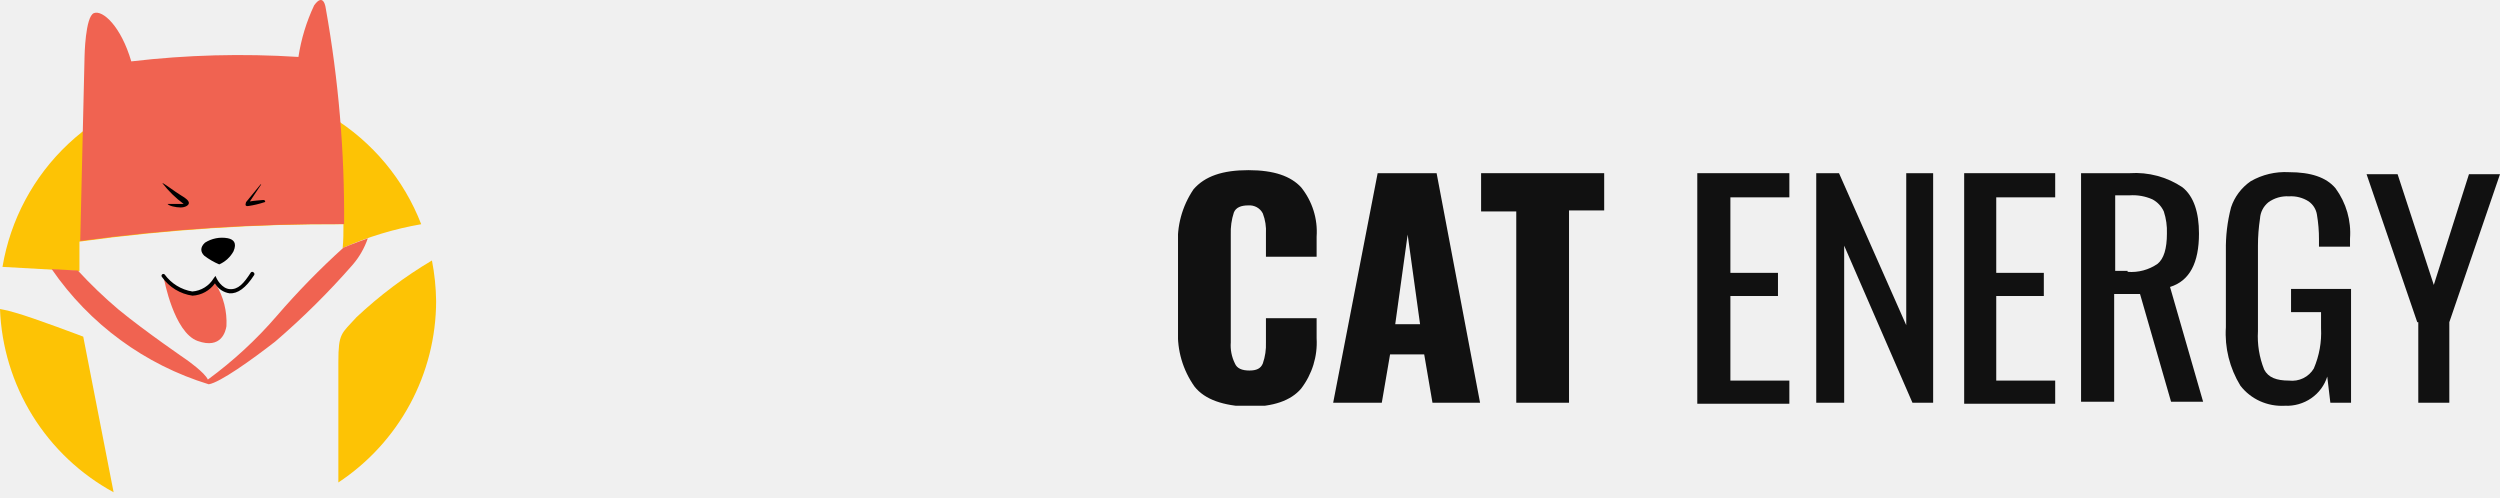
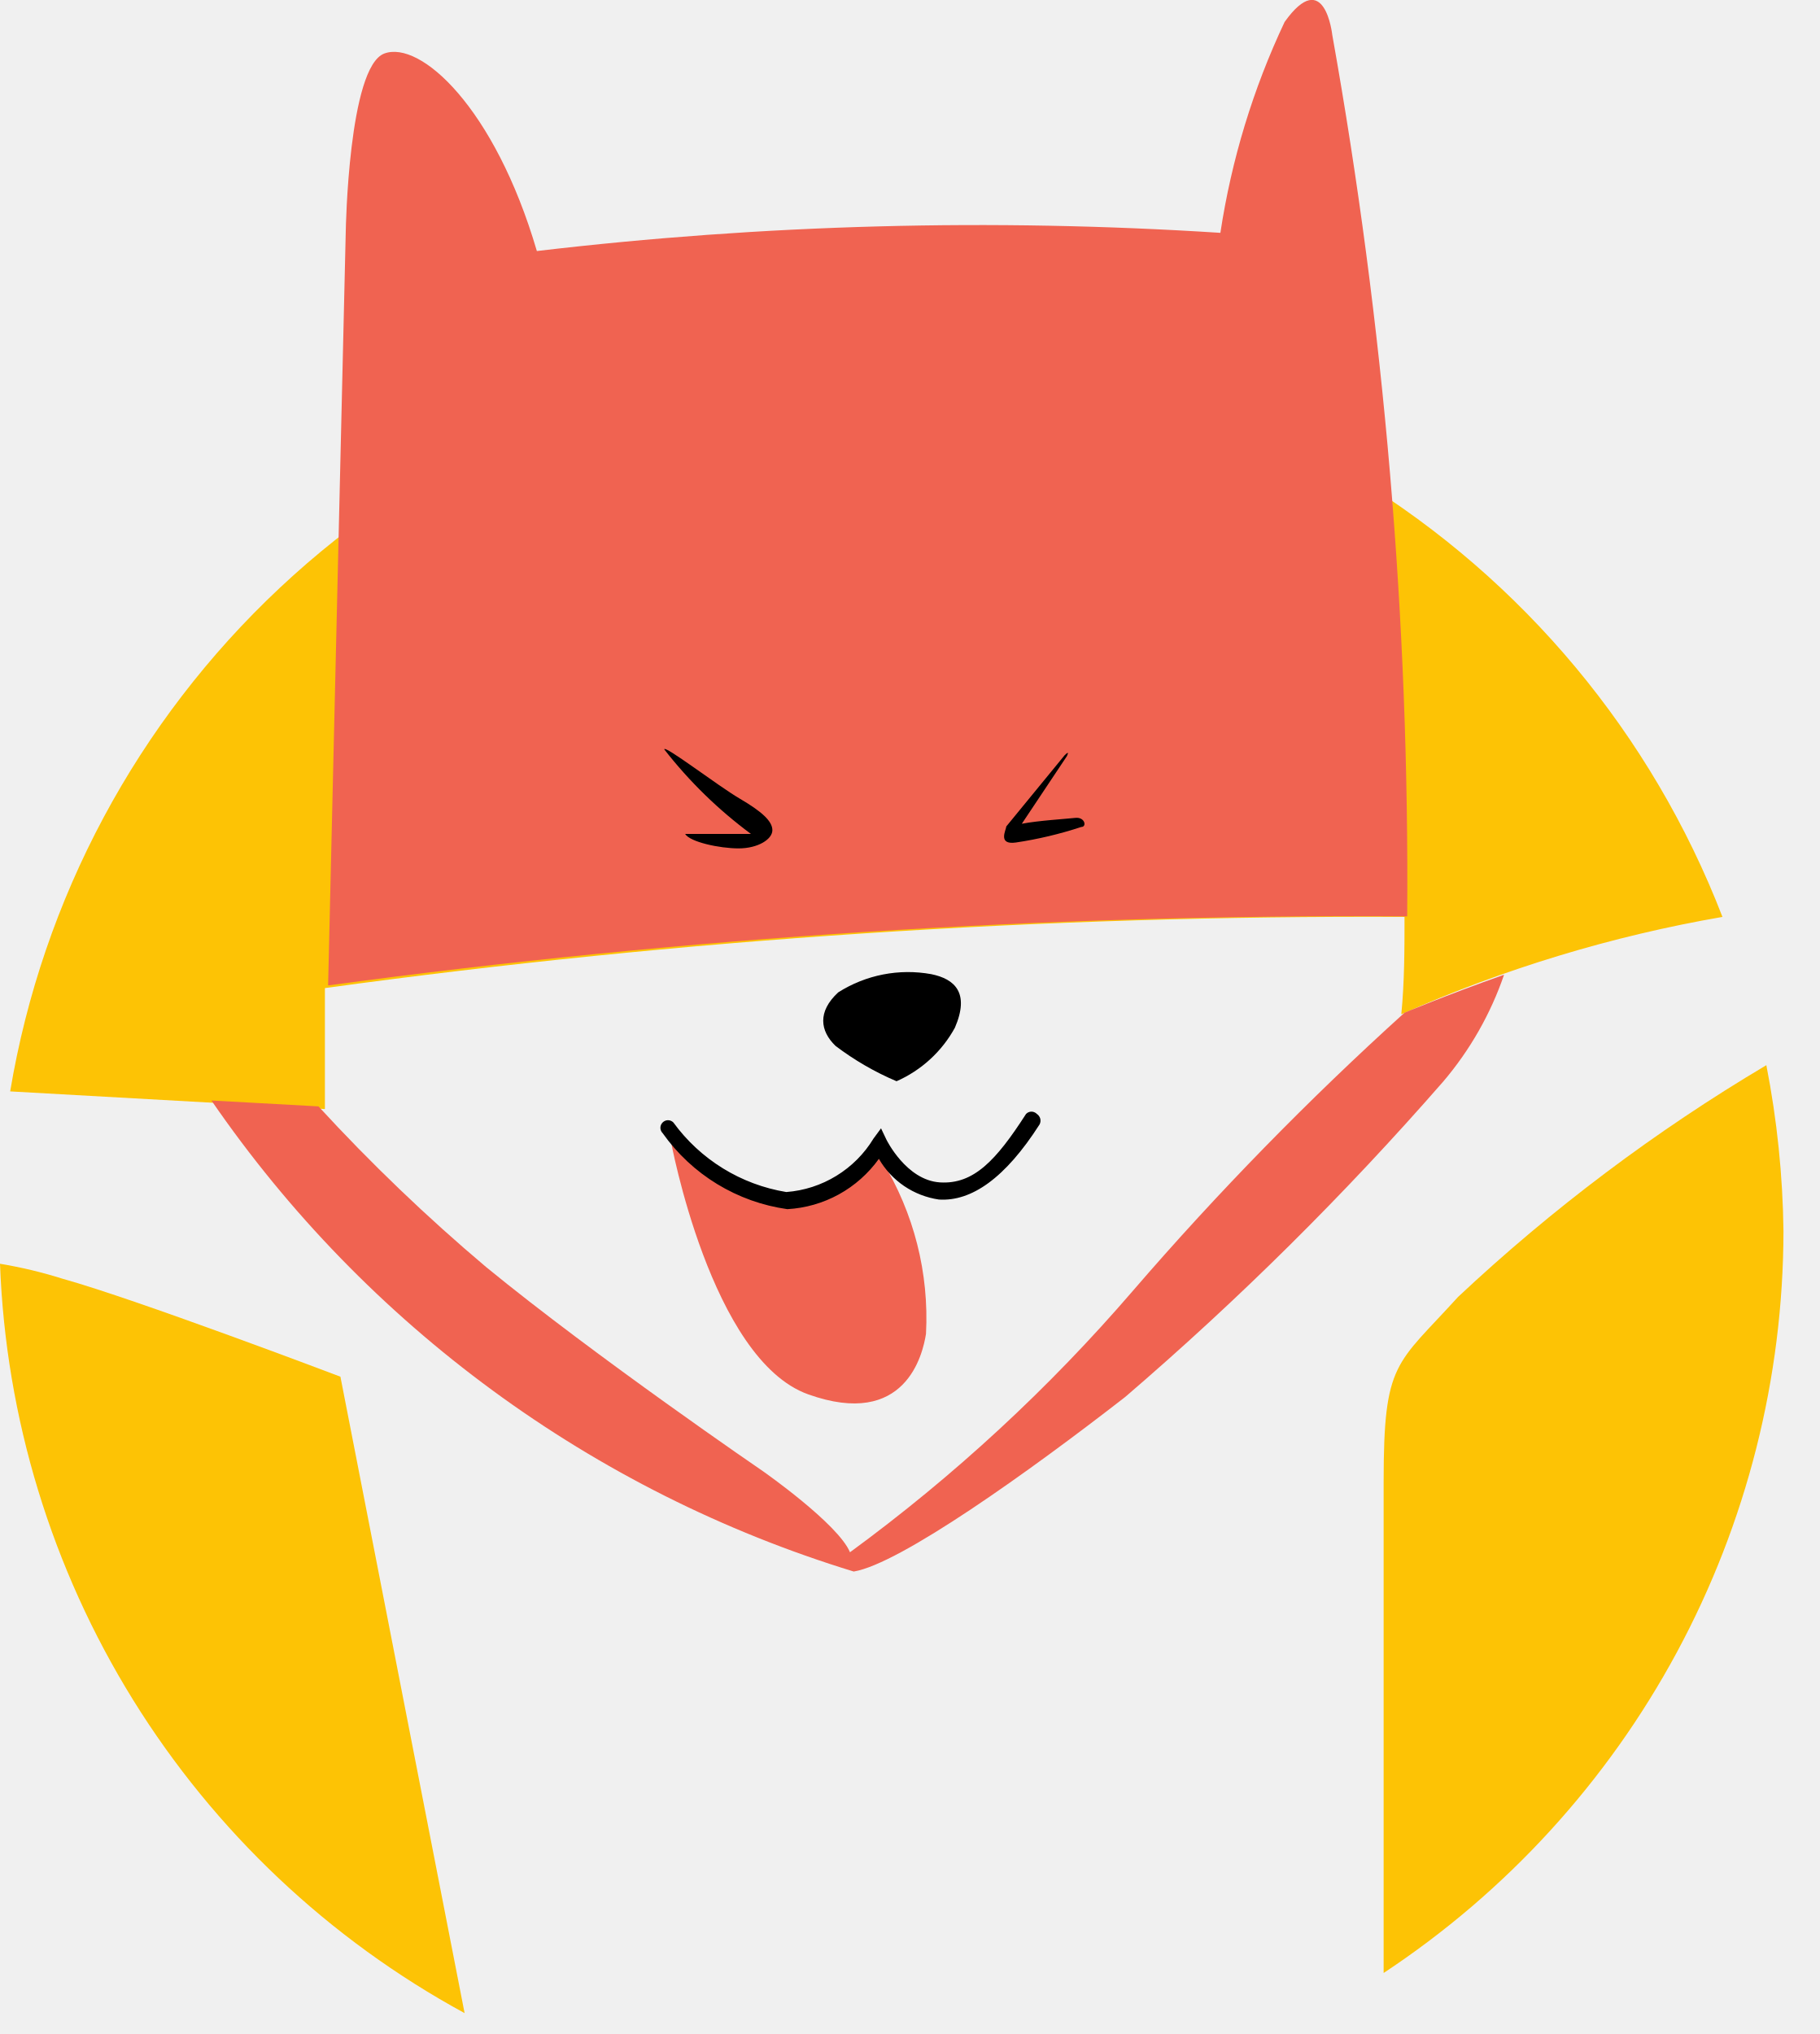
- <svg xmlns="http://www.w3.org/2000/svg" width="191" height="38" viewBox="0 0 191 38" fill="none">
-   <g clip-path="url(#clip0_87377_563)">
-     <path d="M6.07 20.72V18.46C12.754 17.542 19.494 17.098 26.24 17.13C26.24 17.73 26.24 18.34 26.18 18.95C28.098 18.099 30.113 17.488 32.18 17.13C30.863 13.722 28.462 10.841 25.347 8.931C22.233 7.021 18.576 6.186 14.941 6.557C11.306 6.927 7.894 8.482 5.229 10.981C2.563 13.48 0.793 16.786 0.19 20.39L6.07 20.72Z" fill="#FDC305" />
+ <svg xmlns="http://www.w3.org/2000/svg" width="34" height="38" viewBox="0 0 34 38" fill="none">
+   <g clip-path="url(#clip0_153_267)">
+     <path d="M6.07 20.72V18.46C12.754 17.542 19.494 17.098 26.24 17.13C26.24 17.73 26.24 18.34 26.18 18.95C28.098 18.099 30.113 17.488 32.18 17.13C30.863 13.722 28.462 10.841 25.347 8.931C22.232 7.021 18.576 6.186 14.941 6.557C11.306 6.927 7.894 8.482 5.229 10.981C2.563 13.48 0.793 16.786 0.19 20.39L6.07 20.72Z" fill="#FDC305" />
    <path d="M27.24 24.23C26.08 25.51 25.85 25.43 25.85 27.68C25.85 28.59 25.85 32.58 25.85 36.86C28.142 35.346 30.024 33.288 31.328 30.869C32.632 28.451 33.316 25.747 33.32 23C33.307 21.959 33.2 20.922 33 19.9C30.928 21.13 28.997 22.581 27.24 24.23Z" fill="#FDC305" />
    <path d="M6.36 25.72C6.36 25.72 2.57 24.28 1.17 23.89C0.787 23.769 0.396 23.676 0 23.61C0.108 26.496 0.966 29.304 2.487 31.759C4.009 34.213 6.143 36.23 8.68 37.61L6.36 25.72Z" fill="#FDC305" />
-     <path d="M26.29 17.12C26.331 11.599 25.862 6.085 24.89 0.65C24.89 0.65 24.75 -0.64 24 0.41C23.411 1.658 23.007 2.985 22.8 4.35C18.542 4.076 14.268 4.19 10.03 4.69C9.24 2 7.85 0.75 7.18 1C6.51 1.25 6.46 4.31 6.46 4.31L6.13 18.41C12.811 17.506 19.548 17.075 26.29 17.12V17.12Z" fill="#F06351" />
-     <path d="M12.41 14C12.41 13.91 13.41 14.68 13.82 14.92C14.23 15.16 14.43 15.34 14.43 15.51C14.43 15.68 14.16 15.85 13.8 15.85C13.44 15.85 12.89 15.73 12.8 15.58H13.74H14.03C13.421 15.129 12.876 14.598 12.41 14V14Z" fill="black" />
+     <path d="M26.29 17.12C26.331 11.599 25.862 6.085 24.89 0.65C24.89 0.65 24.75 -0.64 24 0.41C23.411 1.658 23.007 2.985 22.8 4.35C18.542 4.076 14.268 4.19 10.03 4.69C9.24 2 7.85 0.75 7.18 1C6.51 1.25 6.46 4.31 6.46 4.31L6.13 18.41C12.811 17.506 19.548 17.075 26.29 17.12Z" fill="#F06351" />
+     <path d="M12.41 14C12.41 13.91 13.41 14.68 13.82 14.92C14.23 15.16 14.43 15.34 14.43 15.51C14.43 15.68 14.16 15.85 13.8 15.85C13.44 15.85 12.89 15.73 12.8 15.58H13.74H14.03C13.421 15.129 12.876 14.598 12.41 14Z" fill="black" />
    <path d="M19.89 14.11L18.8 15.44C18.8 15.5 18.63 15.79 18.98 15.74C19.394 15.678 19.802 15.581 20.2 15.45C20.31 15.45 20.27 15.26 20.09 15.28C19.91 15.3 19.4 15.33 19.09 15.39L19.93 14.13C19.93 14.13 20 14 19.89 14.11Z" fill="black" />
-     <path d="M16.75 20.2C17.213 19.996 17.597 19.644 17.84 19.2C18.12 18.55 17.84 18.29 17.4 18.2C16.798 18.09 16.177 18.212 15.66 18.54C15.27 18.9 15.32 19.26 15.61 19.54C15.961 19.806 16.344 20.028 16.75 20.2V20.2Z" fill="black" />
+     <path d="M16.75 20.2C17.213 19.996 17.597 19.644 17.84 19.2C18.12 18.55 17.84 18.29 17.4 18.2C16.798 18.09 16.177 18.212 15.66 18.54C15.27 18.9 15.32 19.26 15.61 19.54C15.961 19.806 16.344 20.028 16.75 20.2Z" fill="black" />
    <path d="M16.35 21.45C16.238 21.678 16.082 21.883 15.89 22.05C15.605 22.279 15.255 22.412 14.89 22.43C14.364 22.472 13.841 22.319 13.42 22C13.222 21.881 13.044 21.732 12.89 21.56C12.79 21.449 12.667 21.36 12.53 21.3C12.53 21.3 13.28 25.4 15.1 26.05C16.92 26.7 17.24 25.3 17.3 24.92C17.36 23.785 17.074 22.659 16.48 21.69C16.46 21.38 16.45 21.58 16.35 21.45Z" fill="#F06351" />
-     <path d="M14.71 22.59C14.245 22.525 13.799 22.365 13.398 22.121C12.998 21.877 12.651 21.553 12.38 21.17C12.367 21.157 12.356 21.141 12.349 21.124C12.342 21.107 12.338 21.089 12.338 21.07C12.338 21.051 12.342 21.033 12.349 21.016C12.356 20.999 12.367 20.983 12.38 20.97C12.393 20.957 12.409 20.946 12.426 20.939C12.443 20.932 12.461 20.928 12.48 20.928C12.499 20.928 12.517 20.932 12.534 20.939C12.551 20.946 12.567 20.957 12.58 20.97C13.085 21.664 13.843 22.131 14.69 22.27V22.27C15.022 22.245 15.343 22.141 15.626 21.967C15.91 21.793 16.148 21.554 16.32 21.27L16.46 21.08L16.56 21.29C16.56 21.29 16.93 22.05 17.56 22.09C18.19 22.13 18.61 21.68 19.17 20.81C19.183 20.797 19.199 20.786 19.216 20.779C19.233 20.772 19.251 20.768 19.27 20.768C19.289 20.768 19.307 20.772 19.324 20.779C19.341 20.786 19.357 20.797 19.37 20.81C19.402 20.831 19.425 20.863 19.435 20.9C19.444 20.937 19.439 20.977 19.42 21.01C18.78 22.01 18.15 22.45 17.54 22.41C17.308 22.376 17.087 22.29 16.893 22.159C16.699 22.027 16.537 21.853 16.42 21.65C16.223 21.924 15.968 22.151 15.672 22.314C15.376 22.477 15.047 22.571 14.71 22.59V22.59Z" fill="black" />
+     <path d="M14.71 22.59C14.245 22.525 13.799 22.365 13.398 22.121C12.998 21.877 12.651 21.553 12.38 21.17C12.367 21.157 12.356 21.141 12.349 21.124C12.342 21.107 12.338 21.089 12.338 21.07C12.338 21.051 12.342 21.033 12.349 21.016C12.356 20.999 12.367 20.983 12.38 20.97C12.393 20.957 12.409 20.946 12.426 20.939C12.443 20.932 12.461 20.928 12.48 20.928C12.499 20.928 12.517 20.932 12.534 20.939C12.551 20.946 12.567 20.957 12.58 20.97C13.085 21.664 13.843 22.131 14.69 22.27C15.022 22.245 15.343 22.141 15.626 21.967C15.91 21.793 16.148 21.554 16.32 21.27L16.46 21.08L16.56 21.29C16.56 21.29 16.93 22.05 17.56 22.09C18.19 22.13 18.61 21.68 19.17 20.81C19.183 20.797 19.199 20.786 19.216 20.779C19.233 20.772 19.251 20.768 19.27 20.768C19.289 20.768 19.307 20.772 19.324 20.779C19.341 20.786 19.357 20.797 19.37 20.81C19.402 20.831 19.425 20.863 19.435 20.9C19.444 20.937 19.439 20.977 19.42 21.01C18.78 22.01 18.15 22.45 17.54 22.41C17.308 22.376 17.087 22.29 16.893 22.159C16.699 22.027 16.537 21.853 16.42 21.65C16.223 21.924 15.968 22.151 15.672 22.314C15.376 22.477 15.047 22.571 14.71 22.59Z" fill="black" />
    <path d="M26.24 18.92C24.445 20.544 22.751 22.277 21.17 24.11C19.599 25.936 17.824 27.577 15.88 29C15.66 28.47 14.26 27.49 14.26 27.49C14.26 27.49 11.13 25.35 9.08 23.67C7.974 22.737 6.929 21.735 5.95 20.67L3.95 20.56C6.84 24.765 11.07 27.868 15.95 29.36C16.81 29.22 19.22 27.5 21.02 26.1C23.139 24.282 25.124 22.313 26.96 20.21C27.462 19.621 27.849 18.942 28.1 18.21C27 18.6 26.24 18.92 26.24 18.92Z" fill="#F06351" />
  </g>
-   <g clip-path="url(#clip1_87377_563)">
-     <path d="M91.264 29.538C90.37 28.276 89.925 26.763 90 25.231V18.846C89.892 17.298 90.308 15.758 91.186 14.461C92.055 13.461 93.398 13 95.374 13C97.35 13 98.614 13.461 99.404 14.308C100.263 15.379 100.685 16.721 100.59 18.077V19.615H96.718V17.846C96.749 17.323 96.668 16.799 96.48 16.308C96.38 16.109 96.221 15.945 96.024 15.835C95.827 15.726 95.6 15.676 95.374 15.692C94.821 15.692 94.426 15.846 94.268 16.231C94.089 16.777 94.009 17.35 94.031 17.923V26.154C93.989 26.71 94.098 27.267 94.347 27.769C94.505 28.154 94.9 28.308 95.453 28.308C96.006 28.308 96.322 28.154 96.48 27.769C96.66 27.249 96.74 26.702 96.718 26.154V24.308H100.59V25.846C100.67 27.224 100.251 28.585 99.404 29.692C98.614 30.615 97.271 31.077 95.374 31.077C93.477 31 92.055 30.538 91.264 29.538Z" fill="#111111" />
-     <path d="M105.253 13.231H109.757L113.077 30.769H109.441L108.809 27.077H106.201L105.569 30.769H101.854L105.253 13.231ZM108.493 24.769L107.545 17.923L106.596 24.769H108.493Z" fill="#111111" />
-     <path d="M115.843 16.154H113.156V13.231H122.56V16.077H119.873V30.769H115.843V16.154Z" fill="#111111" />
-     <path d="M129.752 13.231H136.707V15.077H132.202V20.846H135.837V22.615H132.202V29.077H136.707V30.846H129.673V13.231H129.752Z" fill="#111111" />
-     <path d="M138.761 13.231H140.5L145.637 24.846V13.231H147.692V30.769H146.111L140.895 18.769V30.769H138.761V13.231Z" fill="#111111" />
-     <path d="M150.063 13.231H157.017V15.077H152.513V20.846H156.148V22.615H152.513V29.077H157.017V30.846H150.063V13.231Z" fill="#111111" />
-     <path d="M159.072 13.231H162.707C164.137 13.135 165.559 13.514 166.738 14.308C167.607 15 168.002 16.231 168.002 17.846C168.002 20.077 167.291 21.462 165.79 21.923L168.318 30.692H165.869L163.498 22.462H161.522V30.692H158.993V13.231H159.072ZM162.549 20.769C163.364 20.835 164.176 20.616 164.841 20.154C165.315 19.769 165.552 19 165.552 17.846C165.574 17.273 165.494 16.7 165.315 16.154C165.137 15.762 164.832 15.437 164.446 15.231C163.902 14.989 163.304 14.884 162.707 14.923H161.601V20.692H162.549V20.769Z" fill="#111111" />
-     <path d="M171.163 29.462C170.342 28.117 169.956 26.562 170.057 25V19.154C170.038 18.039 170.17 16.927 170.452 15.846C170.717 15.039 171.244 14.337 171.954 13.846C172.836 13.338 173.854 13.097 174.878 13.154C176.538 13.154 177.723 13.539 178.434 14.385C179.252 15.502 179.644 16.862 179.541 18.231V18.846H177.17V18.308C177.173 17.663 177.12 17.02 177.012 16.385C176.945 15.983 176.718 15.623 176.379 15.385C175.935 15.101 175.408 14.966 174.878 15C174.311 14.965 173.75 15.128 173.297 15.461C173.111 15.614 172.959 15.802 172.851 16.013C172.742 16.225 172.679 16.456 172.665 16.692C172.561 17.38 172.508 18.074 172.507 18.769V25.308C172.449 26.304 172.61 27.301 172.981 28.231C173.297 28.846 173.93 29.077 174.878 29.077C175.252 29.122 175.632 29.059 175.97 28.895C176.307 28.73 176.587 28.473 176.775 28.154C177.192 27.181 177.381 26.13 177.328 25.077V23.846H175.036V22.077H179.62V30.769H178.039L177.802 28.769C177.595 29.439 177.163 30.023 176.576 30.427C175.989 30.831 175.28 31.033 174.562 31C173.909 31.037 173.256 30.916 172.663 30.648C172.07 30.379 171.555 29.972 171.163 29.462V29.462Z" fill="#111111" />
-     <path d="M184.678 24.615L180.805 13.308H183.176L185.942 21.769L188.629 13.308H191L187.128 24.615V30.769H184.757V24.615H184.678Z" fill="#111111" />
-   </g>
  <defs>
-     <clipPath id="clip0_87377_563">
+     <clipPath id="clip0_153_267">
      <rect width="33.32" height="37.61" fill="white" />
-     </clipPath>
-     <clipPath id="clip1_87377_563">
-       <rect width="101" height="18" fill="white" transform="translate(90 13)" />
    </clipPath>
  </defs>
</svg>
